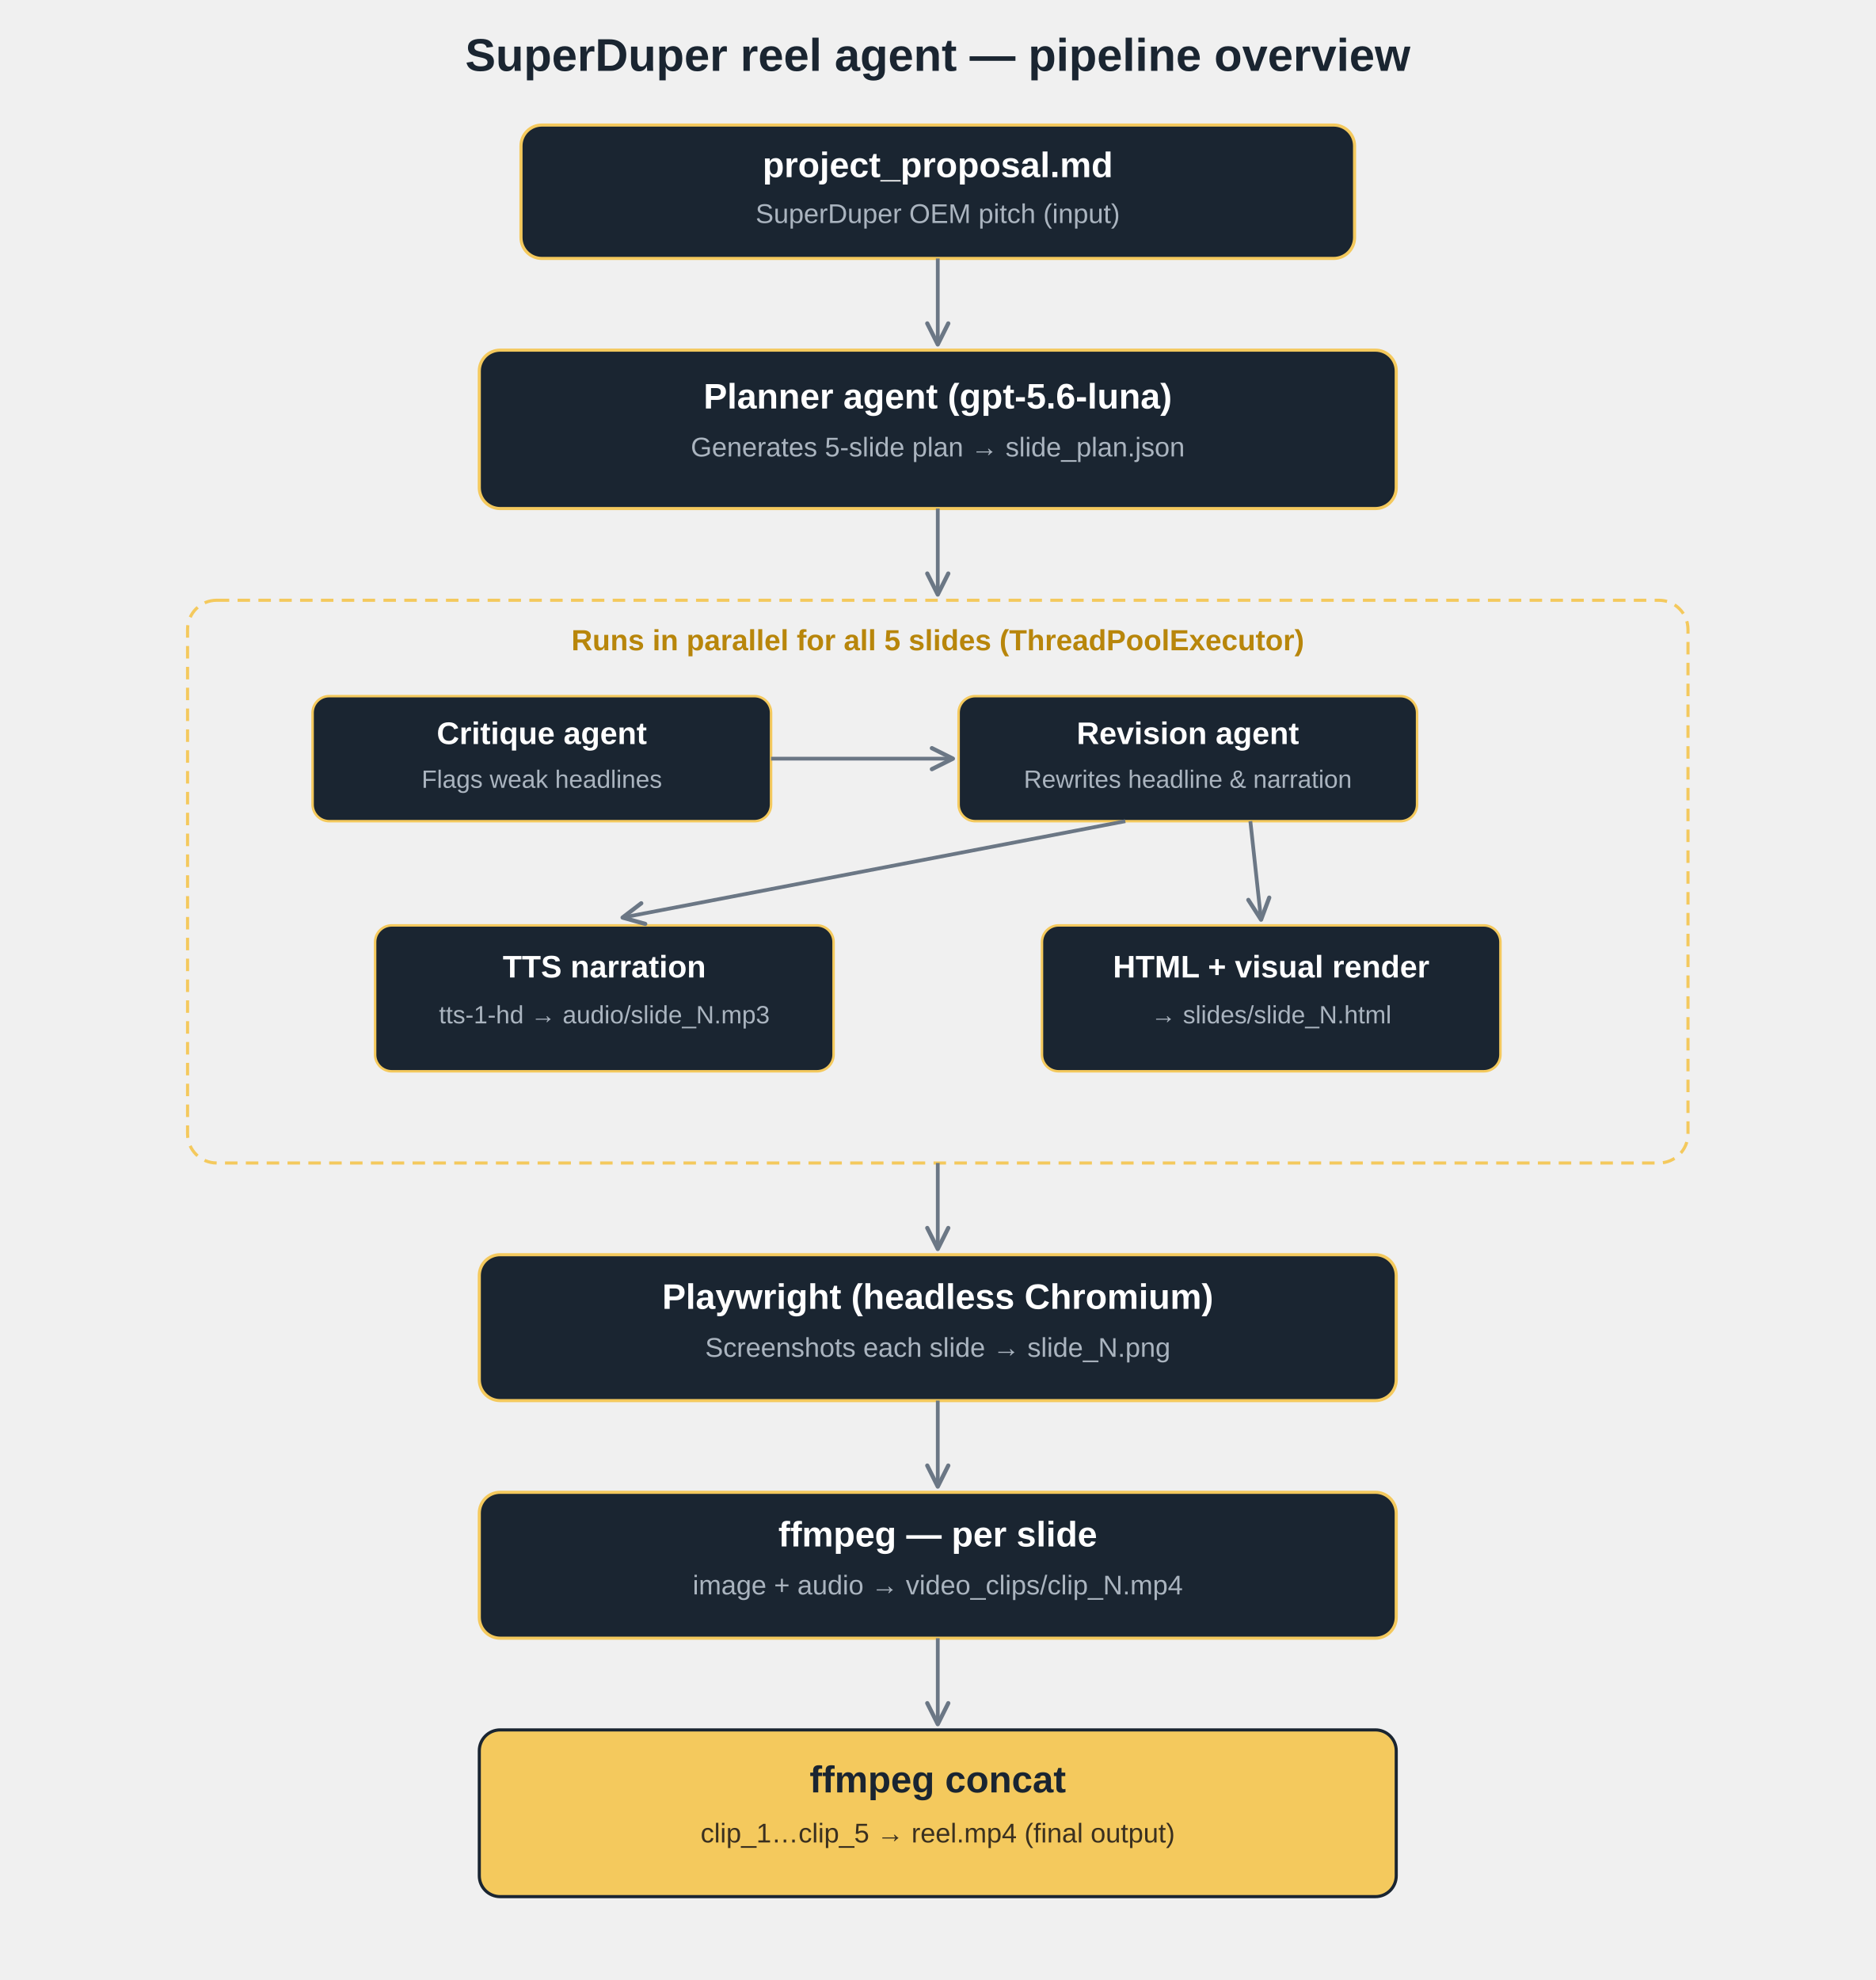
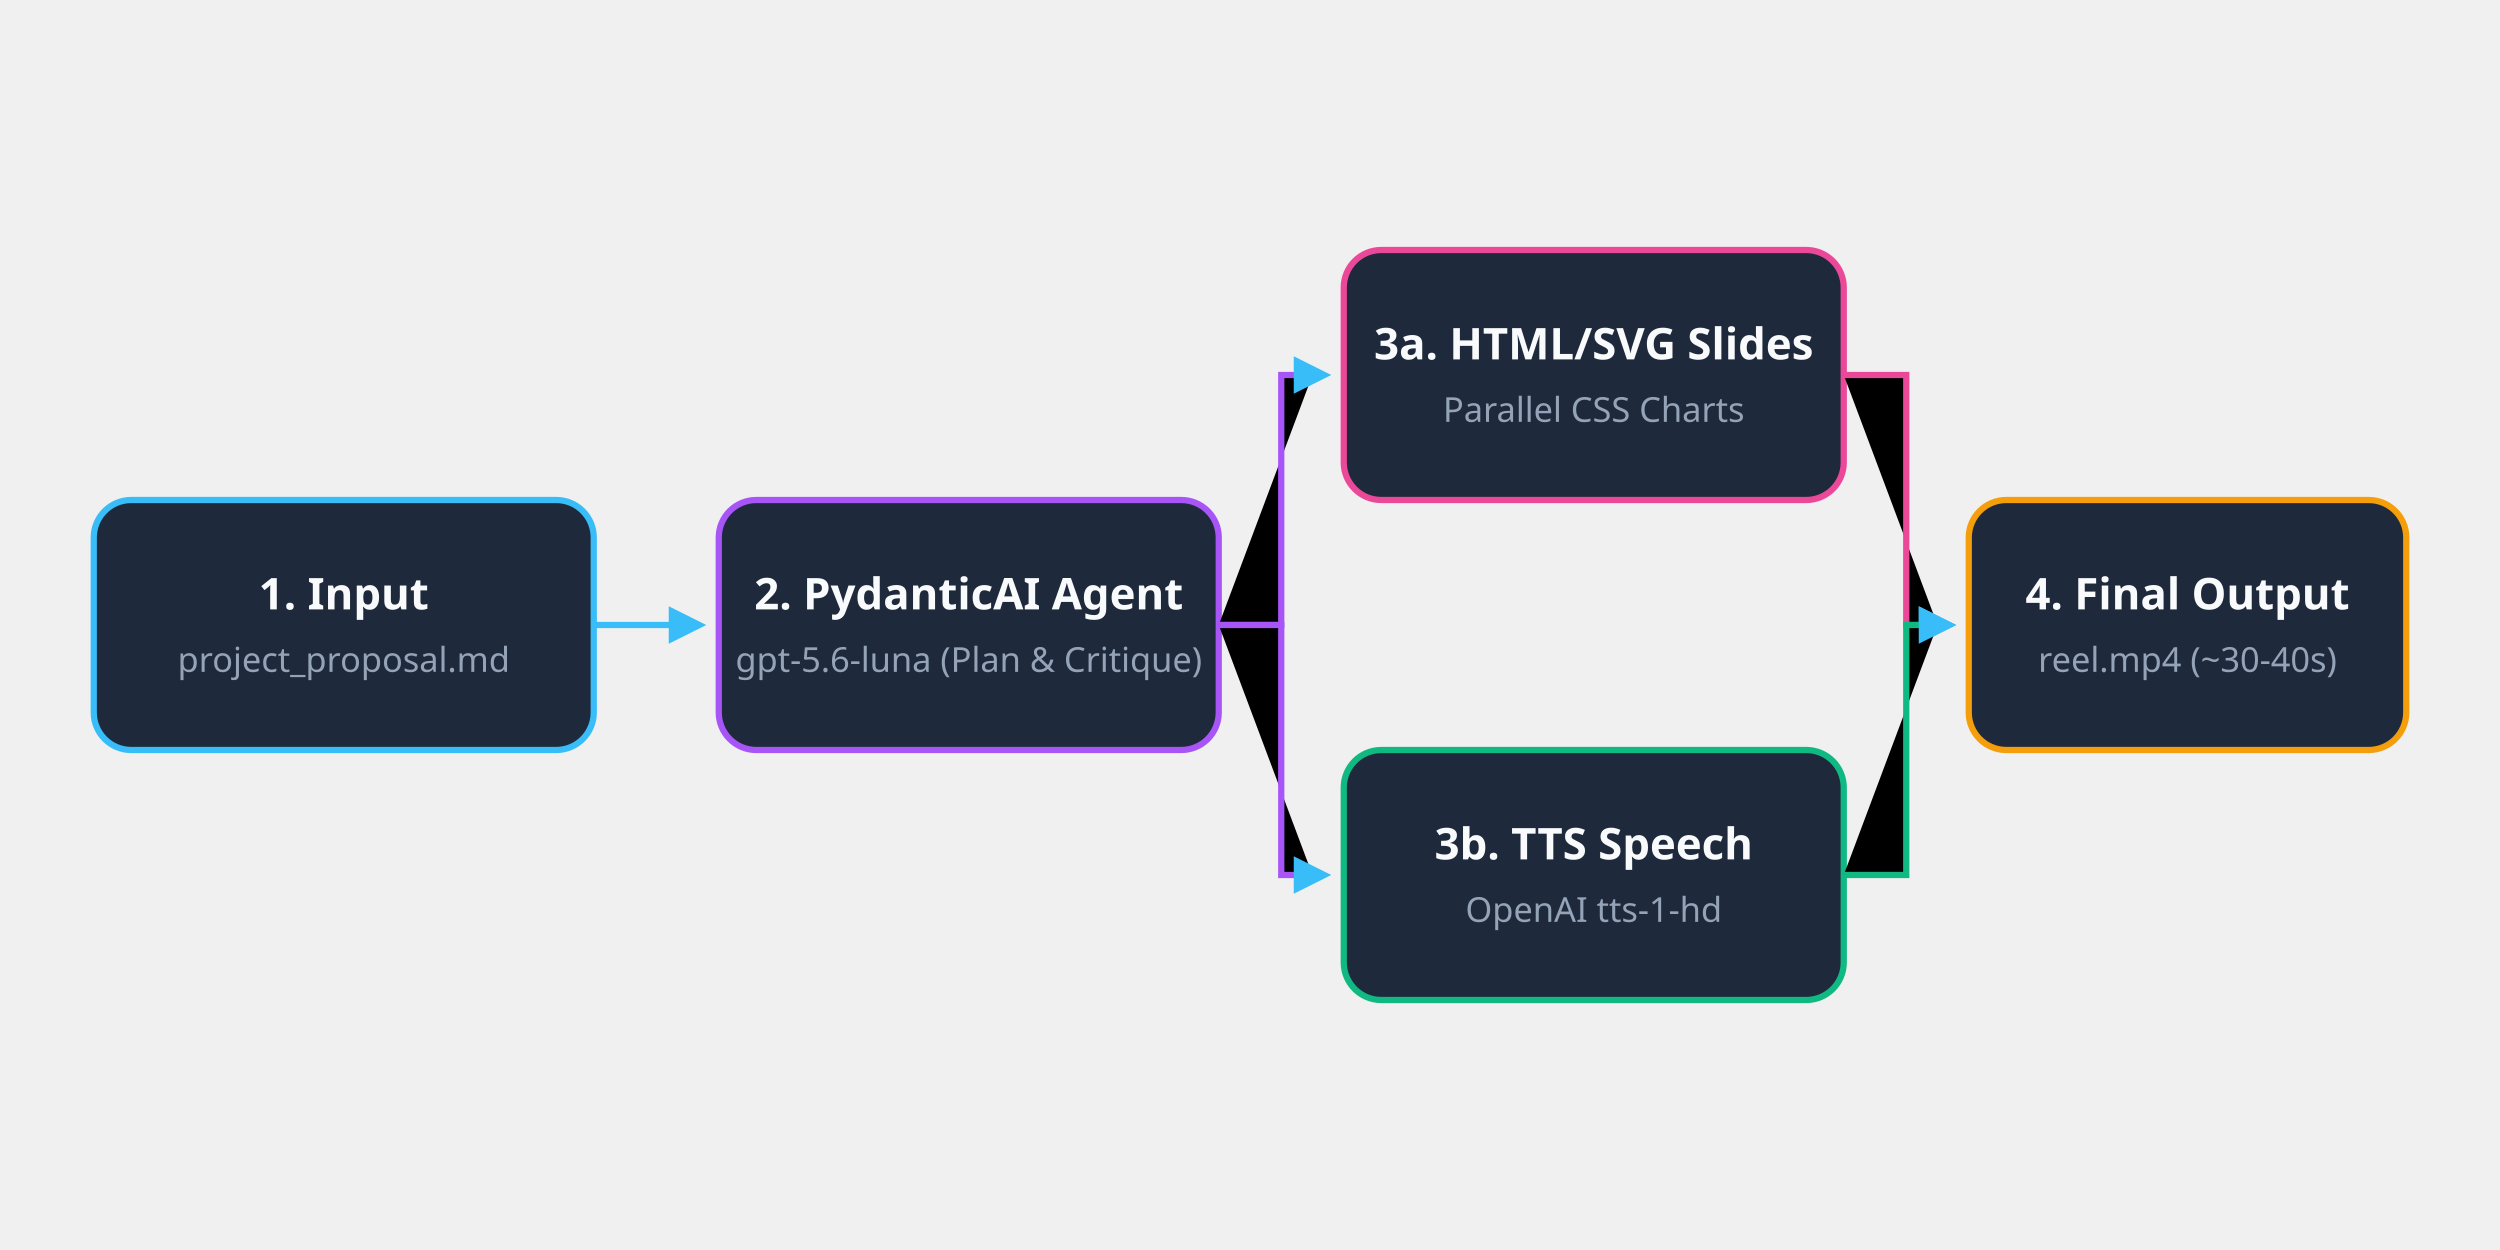
- <svg xmlns="http://www.w3.org/2000/svg" width="900" height="950" viewBox="0 0 900 950">
+ <svg xmlns="http://www.w3.org/2000/svg" viewBox="0 0 800 400" width="100%" height="100%" style="background:#0f172a; font-family:sans-serif;">
  <defs>
-     <marker id="arrow" viewBox="0 0 10 10" refX="8" refY="5" markerWidth="7" markerHeight="7" orient="auto-start-reverse">
-       <path d="M1 1L9 5L1 9" fill="none" stroke="#6b7785" stroke-width="1.6" stroke-linecap="round" stroke-linejoin="round" />
+     <marker id="arrow" viewBox="0 0 10 10" refX="5" refY="5" markerWidth="6" markerHeight="6" orient="auto-start-reverse">
+       <path d="M 0 0 L 10 5 L 0 10 z" fill="#38bdf8" />
    </marker>
  </defs>
-   <text x="450" y="34" text-anchor="middle" font-family="Helvetica Neue, Arial, sans-serif" font-size="22" font-weight="700" fill="#1a2531">SuperDuper reel agent — pipeline overview</text>
-   <rect x="250" y="60" width="400" height="64" rx="10" fill="#1a2531" stroke="#f4c95d" stroke-width="1.5" />
-   <text x="450" y="85" text-anchor="middle" font-family="Helvetica Neue, Arial, sans-serif" font-size="17" font-weight="600" fill="#ffffff">project_proposal.md</text>
-   <text x="450" y="107" text-anchor="middle" font-family="Helvetica Neue, Arial, sans-serif" font-size="13" fill="#aab4bf">SuperDuper OEM pitch (input)</text>
-   <line x1="450" y1="124" x2="450" y2="164" stroke="#6b7785" stroke-width="1.8" marker-end="url(#arrow)" />
-   <rect x="230" y="168" width="440" height="76" rx="10" fill="#1a2531" stroke="#f4c95d" stroke-width="1.5" />
-   <text x="450" y="196" text-anchor="middle" font-family="Helvetica Neue, Arial, sans-serif" font-size="17" font-weight="600" fill="#ffffff">Planner agent (gpt-5.6-luna)</text>
-   <text x="450" y="219" text-anchor="middle" font-family="Helvetica Neue, Arial, sans-serif" font-size="13" fill="#aab4bf">Generates 5-slide plan → slide_plan.json</text>
-   <line x1="450" y1="244" x2="450" y2="284" stroke="#6b7785" stroke-width="1.8" marker-end="url(#arrow)" />
-   <rect x="90" y="288" width="720" height="270" rx="14" fill="none" stroke="#f4c95d" stroke-width="1.5" stroke-dasharray="6 4" />
-   <text x="450" y="312" text-anchor="middle" font-family="Helvetica Neue, Arial, sans-serif" font-size="14" font-weight="700" fill="#b8860b">Runs in parallel for all 5 slides (ThreadPoolExecutor)</text>
-   <rect x="150" y="334" width="220" height="60" rx="8" fill="#1a2531" stroke="#f4c95d" stroke-width="1.2" />
-   <text x="260" y="357" text-anchor="middle" font-family="Helvetica Neue, Arial, sans-serif" font-size="15" font-weight="600" fill="#ffffff">Critique agent</text>
-   <text x="260" y="378" text-anchor="middle" font-family="Helvetica Neue, Arial, sans-serif" font-size="12" fill="#aab4bf">Flags weak headlines</text>
-   <rect x="460" y="334" width="220" height="60" rx="8" fill="#1a2531" stroke="#f4c95d" stroke-width="1.2" />
-   <text x="570" y="357" text-anchor="middle" font-family="Helvetica Neue, Arial, sans-serif" font-size="15" font-weight="600" fill="#ffffff">Revision agent</text>
-   <text x="570" y="378" text-anchor="middle" font-family="Helvetica Neue, Arial, sans-serif" font-size="12" fill="#aab4bf">Rewrites headline &amp; narration</text>
-   <line x1="370" y1="364" x2="456" y2="364" stroke="#6b7785" stroke-width="1.8" marker-end="url(#arrow)" />
-   <rect x="180" y="444" width="220" height="70" rx="8" fill="#1a2531" stroke="#f4c95d" stroke-width="1.2" />
-   <text x="290" y="469" text-anchor="middle" font-family="Helvetica Neue, Arial, sans-serif" font-size="15" font-weight="600" fill="#ffffff">TTS narration</text>
-   <text x="290" y="491" text-anchor="middle" font-family="Helvetica Neue, Arial, sans-serif" font-size="12" fill="#aab4bf">tts-1-hd → audio/slide_N.mp3</text>
-   <rect x="500" y="444" width="220" height="70" rx="8" fill="#1a2531" stroke="#f4c95d" stroke-width="1.2" />
-   <text x="610" y="469" text-anchor="middle" font-family="Helvetica Neue, Arial, sans-serif" font-size="15" font-weight="600" fill="#ffffff">HTML + visual render</text>
-   <text x="610" y="491" text-anchor="middle" font-family="Helvetica Neue, Arial, sans-serif" font-size="12" fill="#aab4bf">→ slides/slide_N.html</text>
-   <line x1="540" y1="394" x2="300" y2="440" stroke="#6b7785" stroke-width="1.8" marker-end="url(#arrow)" />
-   <line x1="600" y1="394" x2="605" y2="440" stroke="#6b7785" stroke-width="1.8" marker-end="url(#arrow)" />
-   <line x1="450" y1="558" x2="450" y2="598" stroke="#6b7785" stroke-width="1.8" marker-end="url(#arrow)" />
-   <rect x="230" y="602" width="440" height="70" rx="10" fill="#1a2531" stroke="#f4c95d" stroke-width="1.5" />
-   <text x="450" y="628" text-anchor="middle" font-family="Helvetica Neue, Arial, sans-serif" font-size="17" font-weight="600" fill="#ffffff">Playwright (headless Chromium)</text>
-   <text x="450" y="651" text-anchor="middle" font-family="Helvetica Neue, Arial, sans-serif" font-size="13" fill="#aab4bf">Screenshots each slide → slide_N.png</text>
-   <line x1="450" y1="672" x2="450" y2="712" stroke="#6b7785" stroke-width="1.8" marker-end="url(#arrow)" />
-   <rect x="230" y="716" width="440" height="70" rx="10" fill="#1a2531" stroke="#f4c95d" stroke-width="1.5" />
-   <text x="450" y="742" text-anchor="middle" font-family="Helvetica Neue, Arial, sans-serif" font-size="17" font-weight="600" fill="#ffffff">ffmpeg — per slide</text>
-   <text x="450" y="765" text-anchor="middle" font-family="Helvetica Neue, Arial, sans-serif" font-size="13" fill="#aab4bf">image + audio → video_clips/clip_N.mp4</text>
-   <line x1="450" y1="786" x2="450" y2="826" stroke="#6b7785" stroke-width="1.8" marker-end="url(#arrow)" />
-   <rect x="230" y="830" width="440" height="80" rx="10" fill="#f4c95d" stroke="#1a2531" stroke-width="1.5" />
-   <text x="450" y="860" text-anchor="middle" font-family="Helvetica Neue, Arial, sans-serif" font-size="18" font-weight="700" fill="#1a2531">ffmpeg concat</text>
-   <text x="450" y="884" text-anchor="middle" font-family="Helvetica Neue, Arial, sans-serif" font-size="13" fill="#3a3020">clip_1…clip_5 → reel.mp4 (final output)</text>
+   <rect x="30" y="160" width="160" height="80" rx="12" fill="#1e293b" stroke="#38bdf8" stroke-width="2" />
+   <text x="110" y="195" fill="#f8fafc" font-size="14" font-weight="bold" text-anchor="middle">1. Input</text>
+   <text x="110" y="215" fill="#94a3b8" font-size="11" text-anchor="middle">project_proposal.md</text>
+   <rect x="230" y="160" width="160" height="80" rx="12" fill="#1e293b" stroke="#a855f7" stroke-width="2" />
+   <text x="310" y="195" fill="#f8fafc" font-size="14" font-weight="bold" text-anchor="middle">2. PydanticAI Agent</text>
+   <text x="310" y="215" fill="#94a3b8" font-size="11" text-anchor="middle">gpt-5.6-luna (Plan &amp; Critique)</text>
+   <rect x="430" y="80" width="160" height="80" rx="12" fill="#1e293b" stroke="#ec4899" stroke-width="2" />
+   <text x="510" y="115" fill="#f8fafc" font-size="14" font-weight="bold" text-anchor="middle">3a. HTML/SVG Slides</text>
+   <text x="510" y="135" fill="#94a3b8" font-size="11" text-anchor="middle">Parallel CSS Charts</text>
+   <rect x="430" y="240" width="160" height="80" rx="12" fill="#1e293b" stroke="#10b981" stroke-width="2" />
+   <text x="510" y="275" fill="#f8fafc" font-size="14" font-weight="bold" text-anchor="middle">3b. TTS Speech</text>
+   <text x="510" y="295" fill="#94a3b8" font-size="11" text-anchor="middle">OpenAI tts-1-hd</text>
+   <rect x="630" y="160" width="140" height="80" rx="12" fill="#1e293b" stroke="#f59e0b" stroke-width="2" />
+   <text x="700" y="195" fill="#f8fafc" font-size="14" font-weight="bold" text-anchor="middle">4. Final Output</text>
+   <text x="700" y="215" fill="#94a3b8" font-size="11" text-anchor="middle">reel.mp4 (~30-40s)</text>
+   <path d="M 190 200 L 220 200" stroke="#38bdf8" stroke-width="2" marker-end="url(#arrow)" />
+   <path d="M 390 200 L 410 200 L 410 120 L 420 120" stroke="#a855f7" stroke-width="2" marker-end="url(#arrow)" />
+   <path d="M 390 200 L 410 200 L 410 280 L 420 280" stroke="#a855f7" stroke-width="2" marker-end="url(#arrow)" />
+   <path d="M 590 120 L 610 120 L 610 200 L 620 200" stroke="#ec4899" stroke-width="2" marker-end="url(#arrow)" />
+   <path d="M 590 280 L 610 280 L 610 200 L 620 200" stroke="#10b981" stroke-width="2" marker-end="url(#arrow)" />
</svg>
